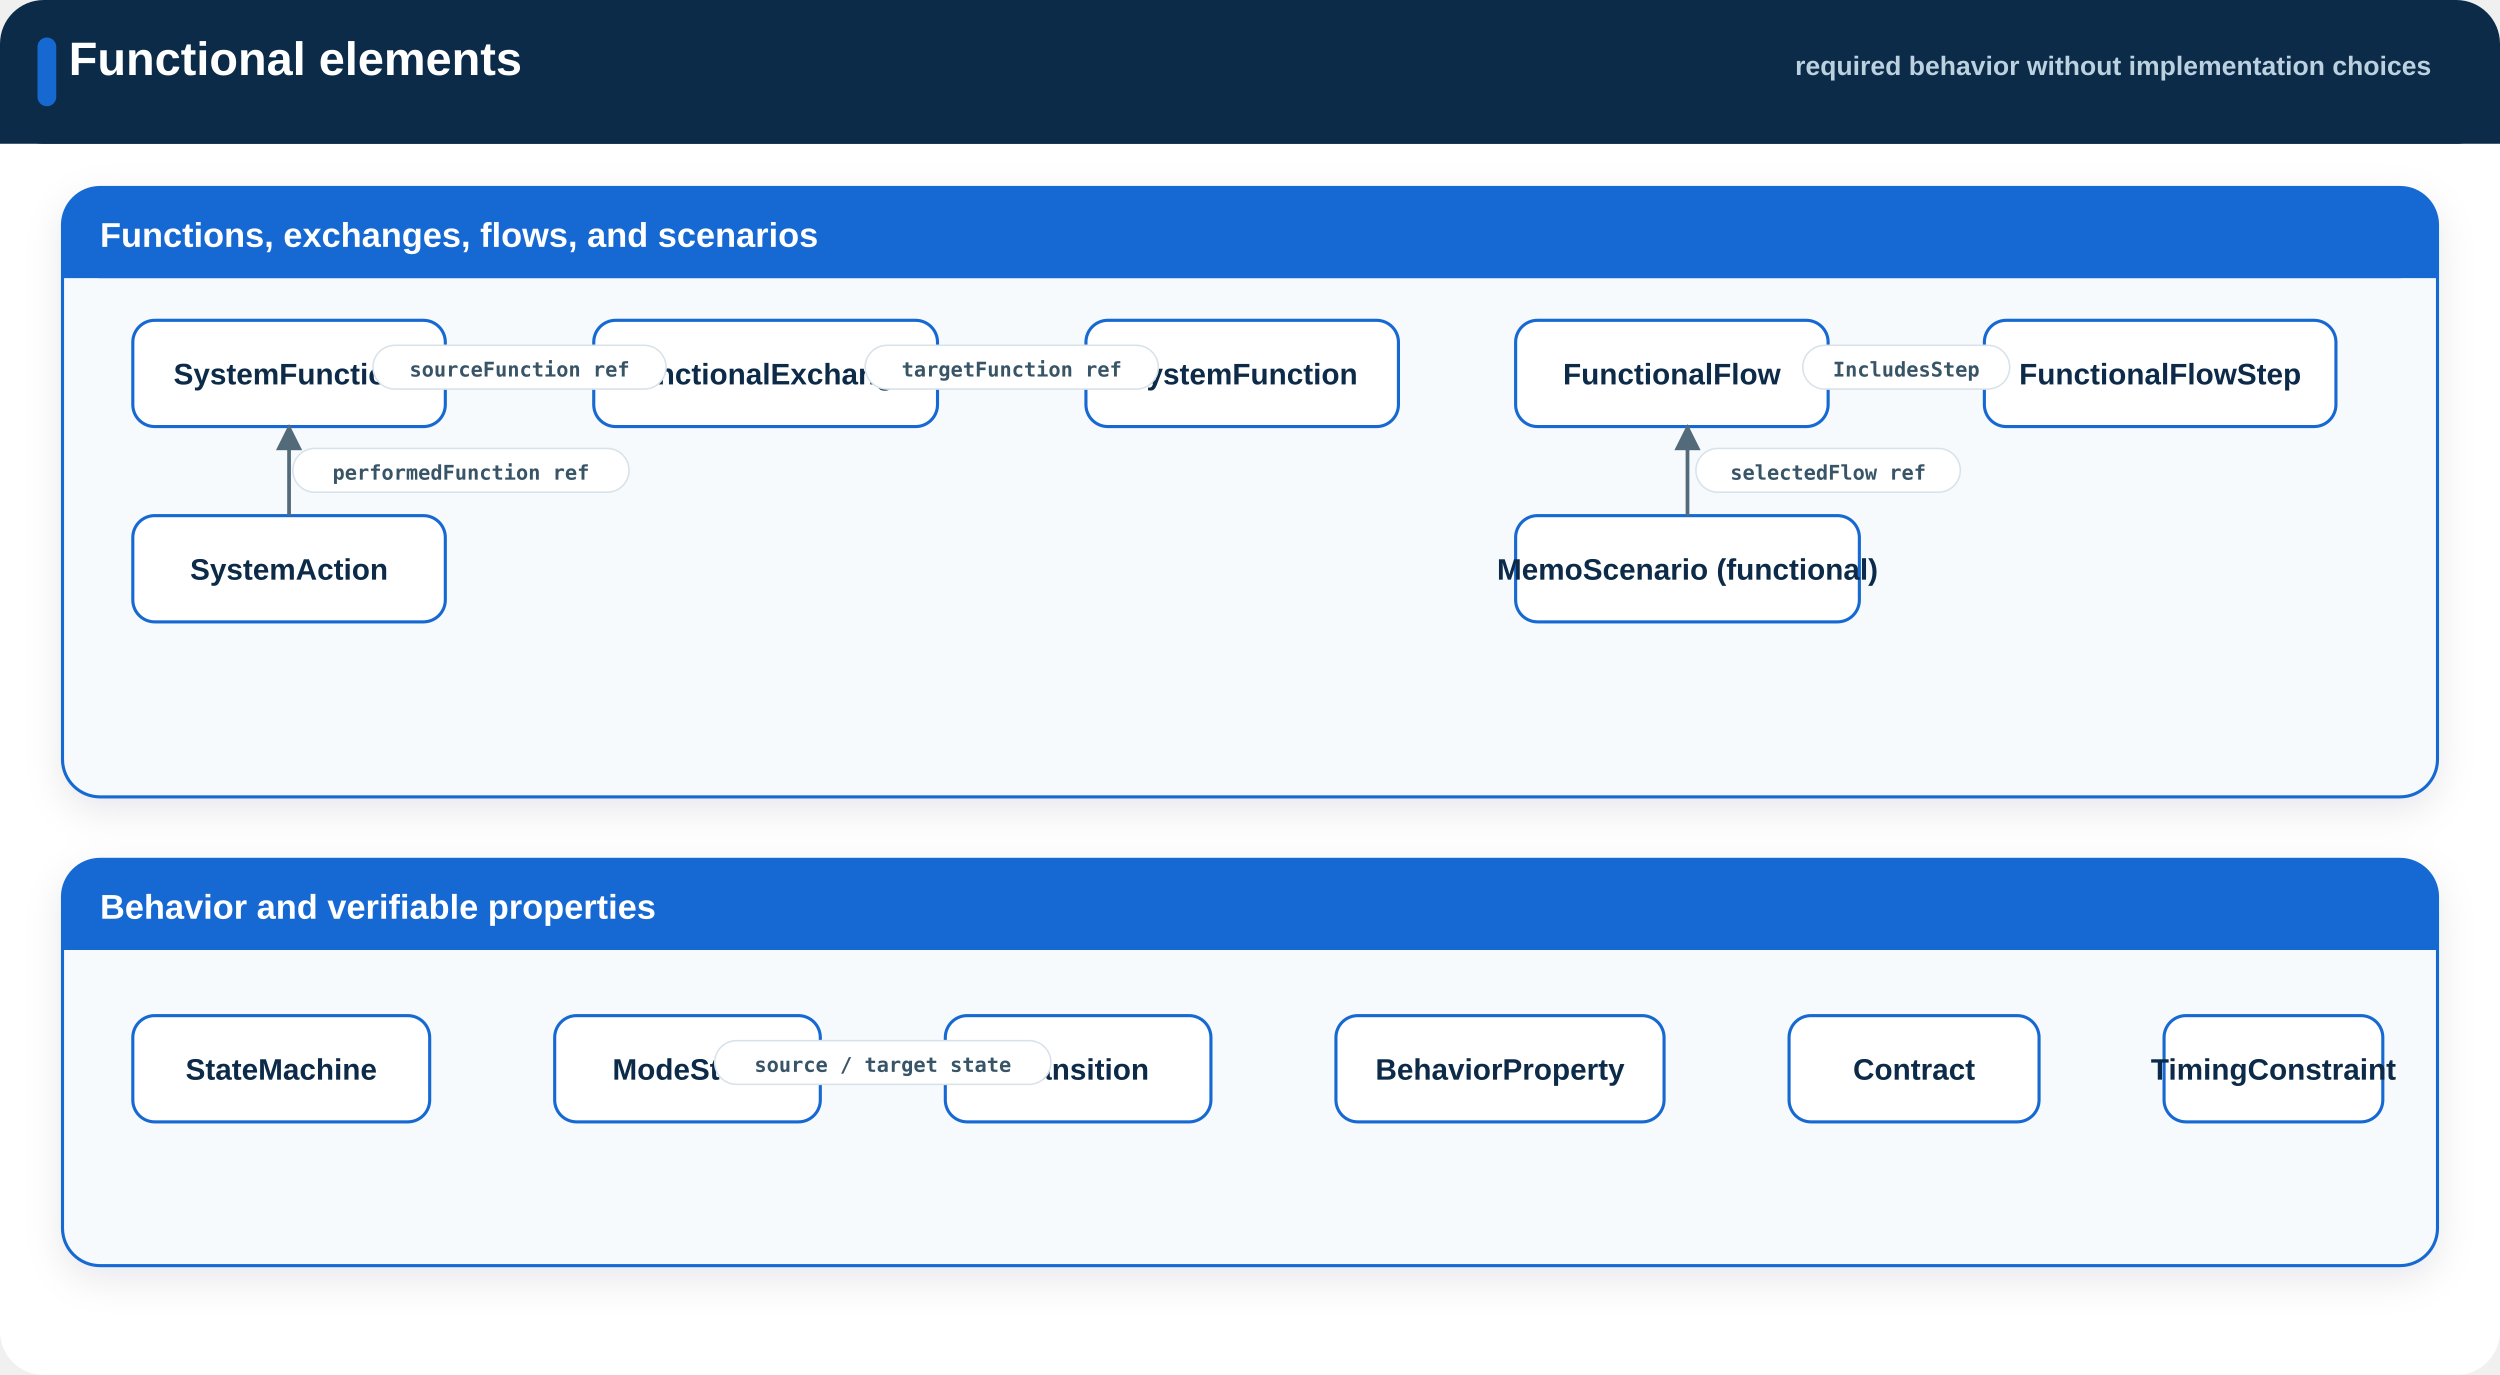
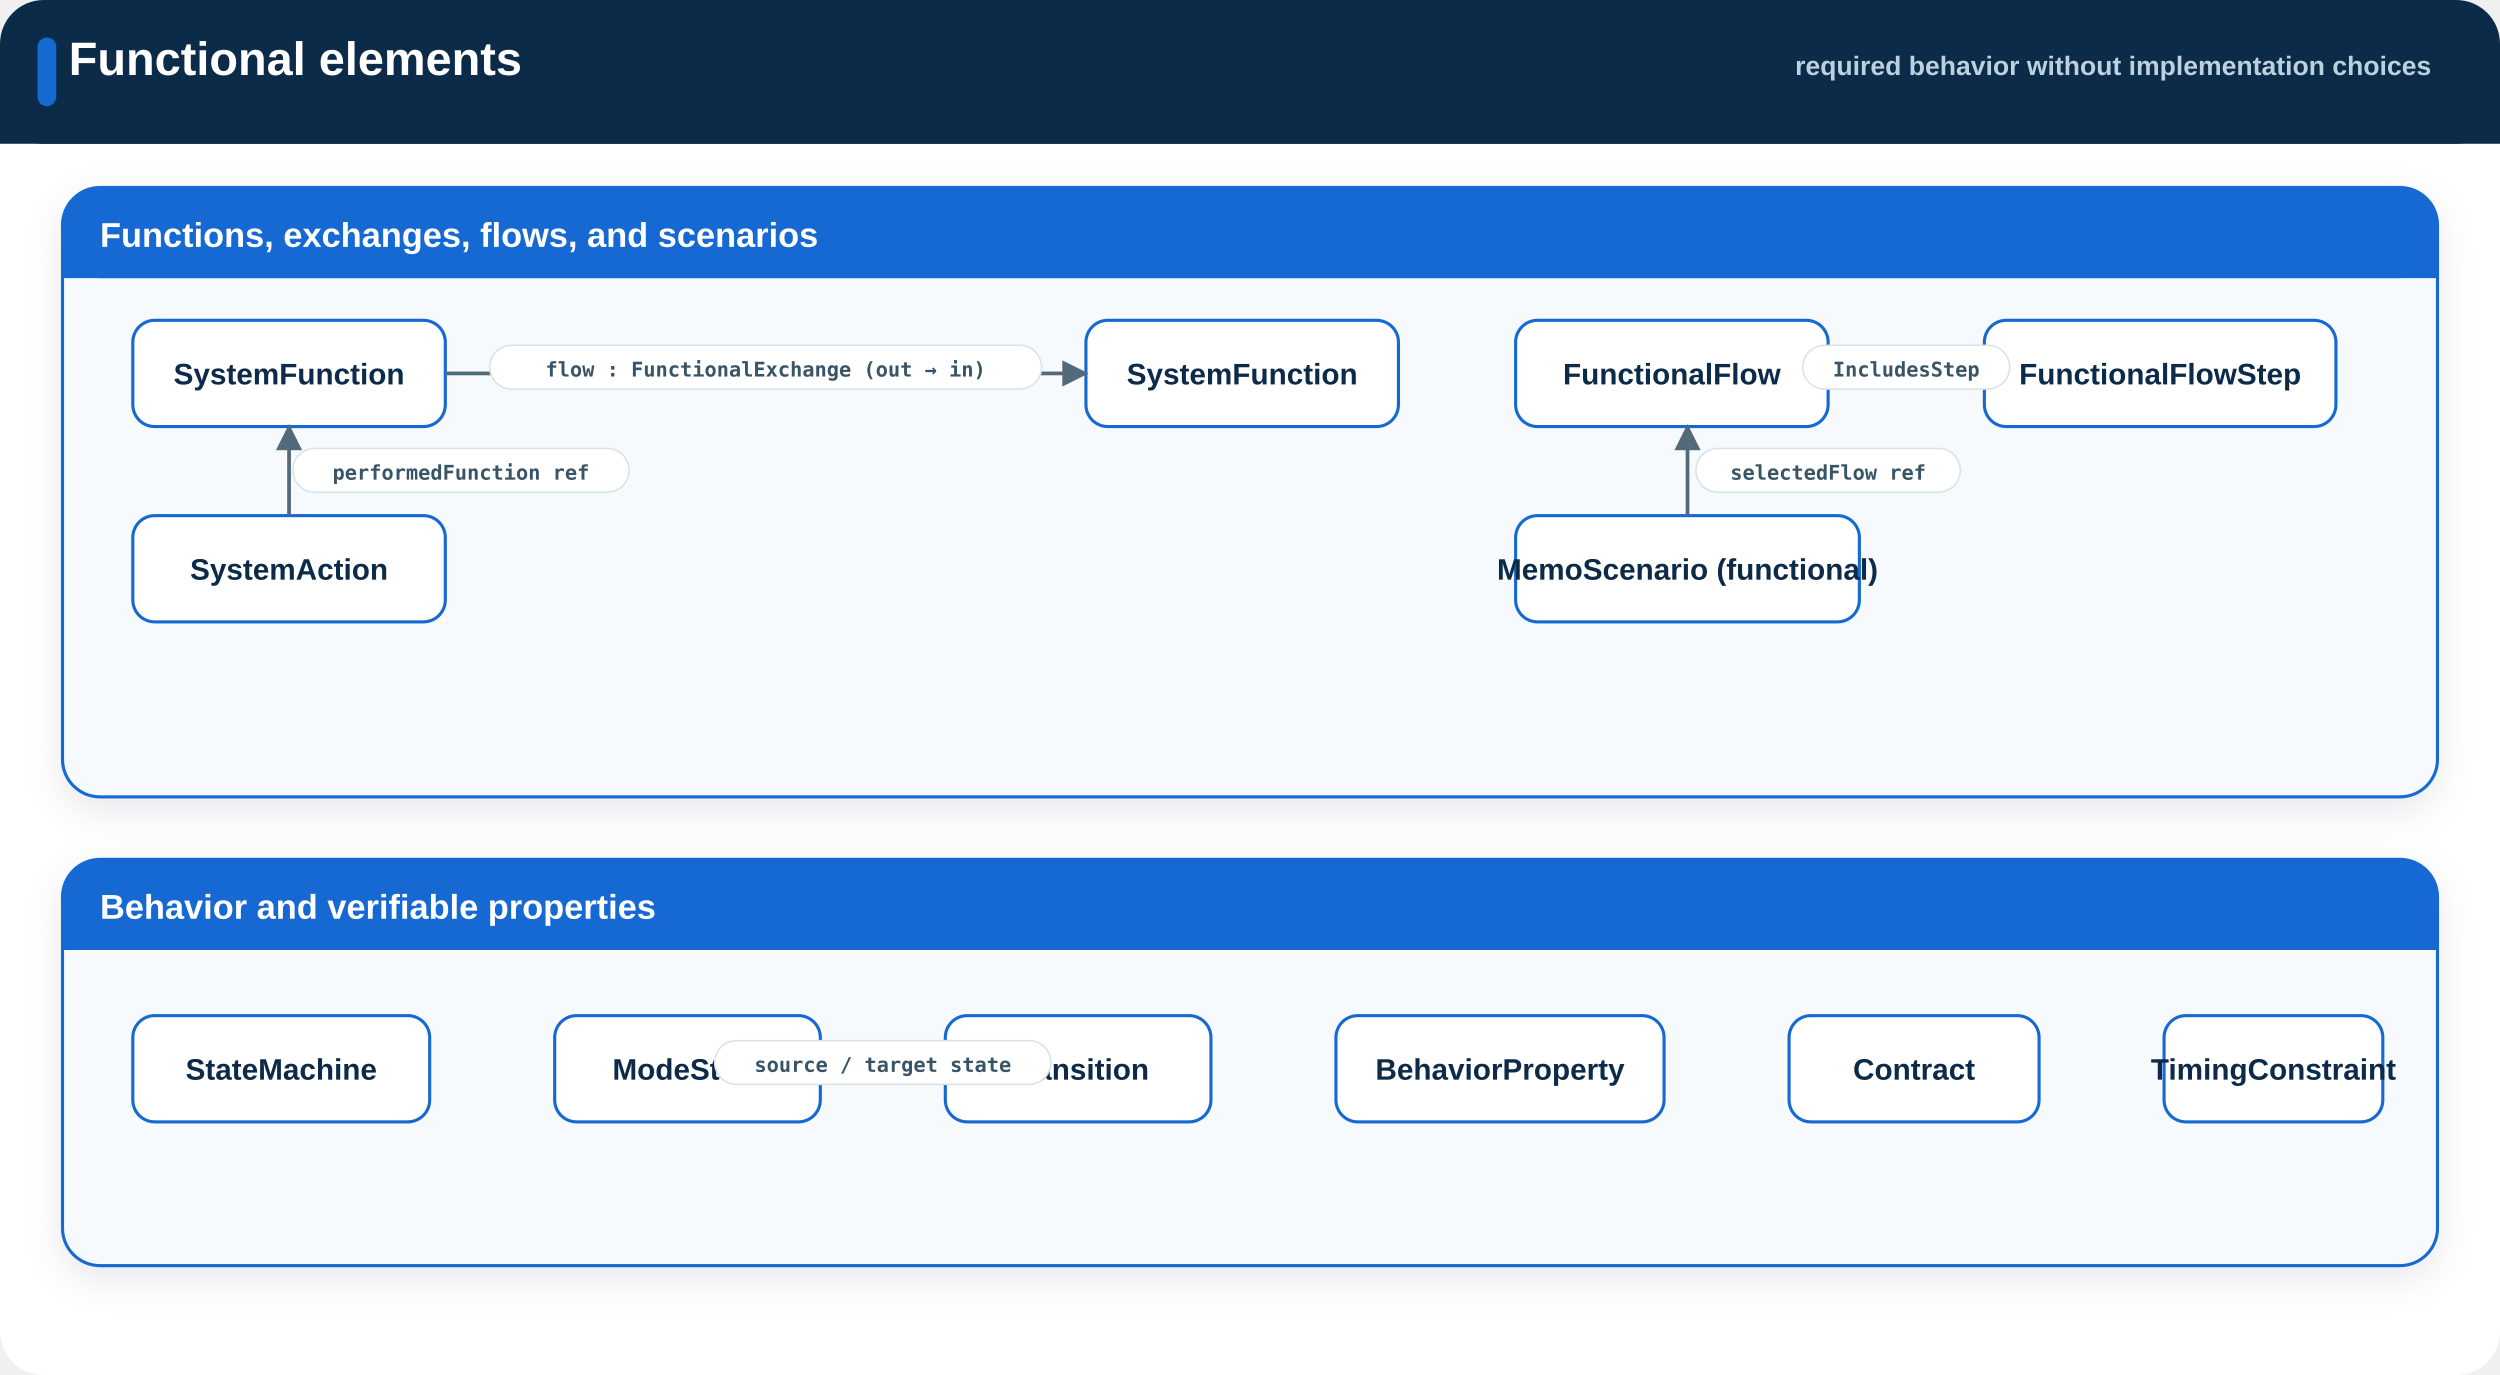
<svg xmlns="http://www.w3.org/2000/svg" width="1600" height="880" viewBox="0 0 1600 880" role="img" aria-labelledby="title desc">
  <defs>
    <marker id="arrow" viewBox="0 0 10 10" refX="9" refY="5" markerWidth="7" markerHeight="7" orient="auto-start-reverse">
      <path d="M 0 0 L 10 5 L 0 10 z" fill="#536b7a" />
    </marker>
    <filter id="shadow" x="-10%" y="-10%" width="120%" height="130%">
      <feDropShadow dx="0" dy="8" stdDeviation="12" flood-color="#0b2b49" flood-opacity=".09" />
    </filter>
  </defs>
  <rect width="1600" height="880" rx="28" fill="#ffffff" />
  <rect x="0" y="0" width="1600" height="92" rx="28" fill="#0b2b49" />
  <rect x="0" y="64" width="1600" height="28" fill="#0b2b49" />
  <text x="44" y="48" text-anchor="start" font-family="Nunito, Arial, sans-serif" font-size="30" font-weight="900" fill="#ffffff">
    <tspan x="44" dy="0">Functional elements</tspan>
  </text>
  <text x="1556" y="48" text-anchor="end" font-family="Nunito, Arial, sans-serif" font-size="17" font-weight="650" fill="#bcd1df">
    <tspan x="1556" dy="0">required behavior without implementation choices</tspan>
  </text>
  <g filter="url(#shadow)">
    <rect x="40" y="120" width="1520" height="390" rx="24" fill="#f7fafc" stroke="#1769d2" stroke-width="2" />
    <rect x="40" y="120" width="1520" height="58" rx="24" fill="#1769d2" />
    <rect x="40" y="154" width="1520" height="24" fill="#1769d2" />
    <text x="64" y="158" text-anchor="start" font-family="Nunito, Arial, sans-serif" font-size="22" font-weight="850" fill="#ffffff">
      <tspan x="64" dy="0">Functions, exchanges, flows, and scenarios</tspan>
    </text>
    <rect x="85" y="205" width="200" height="68" rx="14" fill="#ffffff" stroke="#1769d2" stroke-width="2" />
    <text x="185" y="246" text-anchor="middle" font-family="Nunito, Arial, sans-serif" font-size="19" font-weight="750" fill="#0b2b49">
      <tspan x="185" dy="0">SystemFunction</tspan>
    </text>
-     <rect x="380" y="205" width="220" height="68" rx="14" fill="#ffffff" stroke="#1769d2" stroke-width="2" />
-     <text x="490" y="246" text-anchor="middle" font-family="Nunito, Arial, sans-serif" font-size="19" font-weight="750" fill="#0b2b49">
-       <tspan x="490" dy="0">FunctionalExchange</tspan>
-     </text>
    <rect x="695" y="205" width="200" height="68" rx="14" fill="#ffffff" stroke="#1769d2" stroke-width="2" />
    <text x="795" y="246" text-anchor="middle" font-family="Nunito, Arial, sans-serif" font-size="19" font-weight="750" fill="#0b2b49">
      <tspan x="795" dy="0">SystemFunction</tspan>
    </text>
-     <path d="M 285 239 L 380 239" fill="none" stroke="#536b7a" stroke-width="2.4" marker-end="url(#arrow)" />
-     <rect x="238.7" y="221" width="187.6" height="28" rx="14" fill="#ffffff" stroke="#d8e2e9" />
-     <text x="332.5" y="241" text-anchor="middle" font-family="JetBrains Mono, monospace" font-size="13" font-weight="650" fill="#395467">sourceFunction ref</text>
-     <path d="M 600 239 L 695 239" fill="none" stroke="#536b7a" stroke-width="2.4" marker-end="url(#arrow)" />
-     <rect x="553.7" y="221" width="187.6" height="28" rx="14" fill="#ffffff" stroke="#d8e2e9" />
-     <text x="647.5" y="241" text-anchor="middle" font-family="JetBrains Mono, monospace" font-size="13" font-weight="650" fill="#395467">targetFunction ref</text>
+     <path d="M 285 239 L 695 239" fill="none" stroke="#536b7a" stroke-width="2.4" marker-end="url(#arrow)" />
+     <rect x="313.4" y="221" width="353.2" height="28" rx="14" fill="#ffffff" stroke="#d8e2e9" />
+     <text x="490" y="241" text-anchor="middle" font-family="JetBrains Mono, monospace" font-size="13" font-weight="650" fill="#395467">flow : FunctionalExchange (out → in)</text>
    <rect x="85" y="330" width="200" height="68" rx="14" fill="#ffffff" stroke="#1769d2" stroke-width="2" />
    <text x="185" y="371" text-anchor="middle" font-family="Nunito, Arial, sans-serif" font-size="19" font-weight="750" fill="#0b2b49">
      <tspan x="185" dy="0">SystemAction</tspan>
    </text>
    <path d="M 185 330 L 185 273" fill="none" stroke="#536b7a" stroke-width="2.4" marker-end="url(#arrow)" />
    <rect x="187.4" y="287" width="215.2" height="28" rx="14" fill="#ffffff" stroke="#d8e2e9" />
    <text x="295" y="307" text-anchor="middle" font-family="JetBrains Mono, monospace" font-size="13" font-weight="650" fill="#395467">performedFunction ref</text>
    <rect x="970" y="205" width="200" height="68" rx="14" fill="#ffffff" stroke="#1769d2" stroke-width="2" />
    <text x="1070" y="246" text-anchor="middle" font-family="Nunito, Arial, sans-serif" font-size="19" font-weight="750" fill="#0b2b49">
      <tspan x="1070" dy="0">FunctionalFlow</tspan>
    </text>
    <rect x="1270" y="205" width="225" height="68" rx="14" fill="#ffffff" stroke="#1769d2" stroke-width="2" />
    <text x="1382.5" y="246" text-anchor="middle" font-family="Nunito, Arial, sans-serif" font-size="19" font-weight="750" fill="#0b2b49">
      <tspan x="1382.5" dy="0">FunctionalFlowStep</tspan>
    </text>
    <path d="M 1170 239 L 1270 239" fill="none" stroke="#536b7a" stroke-width="2.4" marker-end="url(#arrow)" />
    <rect x="1153.8" y="221" width="132.4" height="28" rx="14" fill="#ffffff" stroke="#d8e2e9" />
    <text x="1220" y="241" text-anchor="middle" font-family="JetBrains Mono, monospace" font-size="13" font-weight="650" fill="#395467">IncludesStep</text>
    <rect x="970" y="330" width="220" height="68" rx="14" fill="#ffffff" stroke="#1769d2" stroke-width="2" />
    <text x="1080" y="371" text-anchor="middle" font-family="Nunito, Arial, sans-serif" font-size="19" font-weight="750" fill="#0b2b49">
      <tspan x="1080" dy="0">MemoScenario (functional)</tspan>
    </text>
    <path d="M 1080 330 L 1080 273" fill="none" stroke="#536b7a" stroke-width="2.4" marker-end="url(#arrow)" />
    <rect x="1085.4" y="287" width="169.2" height="28" rx="14" fill="#ffffff" stroke="#d8e2e9" />
    <text x="1170" y="307" text-anchor="middle" font-family="JetBrains Mono, monospace" font-size="13" font-weight="650" fill="#395467">selectedFlow ref</text>
    <rect x="40" y="550" width="1520" height="260" rx="24" fill="#f7fafc" stroke="#1769d2" stroke-width="2" />
    <rect x="40" y="550" width="1520" height="58" rx="24" fill="#1769d2" />
    <rect x="40" y="584" width="1520" height="24" fill="#1769d2" />
    <text x="64" y="588" text-anchor="start" font-family="Nunito, Arial, sans-serif" font-size="22" font-weight="850" fill="#ffffff">
      <tspan x="64" dy="0">Behavior and verifiable properties</tspan>
    </text>
    <rect x="85" y="650" width="190" height="68" rx="14" fill="#ffffff" stroke="#1769d2" stroke-width="2" />
    <text x="180" y="691" text-anchor="middle" font-family="Nunito, Arial, sans-serif" font-size="19" font-weight="750" fill="#0b2b49">
      <tspan x="180" dy="0">StateMachine</tspan>
    </text>
    <rect x="355" y="650" width="170" height="68" rx="14" fill="#ffffff" stroke="#1769d2" stroke-width="2" />
    <text x="440" y="691" text-anchor="middle" font-family="Nunito, Arial, sans-serif" font-size="19" font-weight="750" fill="#0b2b49">
      <tspan x="440" dy="0">ModeState</tspan>
    </text>
    <rect x="605" y="650" width="170" height="68" rx="14" fill="#ffffff" stroke="#1769d2" stroke-width="2" />
    <text x="690" y="691" text-anchor="middle" font-family="Nunito, Arial, sans-serif" font-size="19" font-weight="750" fill="#0b2b49">
      <tspan x="690" dy="0">Transition</tspan>
    </text>
    <rect x="855" y="650" width="210" height="68" rx="14" fill="#ffffff" stroke="#1769d2" stroke-width="2" />
    <text x="960" y="691" text-anchor="middle" font-family="Nunito, Arial, sans-serif" font-size="19" font-weight="750" fill="#0b2b49">
      <tspan x="960" dy="0">BehaviorProperty</tspan>
    </text>
    <rect x="1145" y="650" width="160" height="68" rx="14" fill="#ffffff" stroke="#1769d2" stroke-width="2" />
    <text x="1225" y="691" text-anchor="middle" font-family="Nunito, Arial, sans-serif" font-size="19" font-weight="750" fill="#0b2b49">
      <tspan x="1225" dy="0">Contract</tspan>
    </text>
    <rect x="1385" y="650" width="140" height="68" rx="14" fill="#ffffff" stroke="#1769d2" stroke-width="2" />
    <text x="1455" y="691" text-anchor="middle" font-family="Nunito, Arial, sans-serif" font-size="19" font-weight="750" fill="#0b2b49">
      <tspan x="1455" dy="0">TimingConstraint</tspan>
    </text>
    <path d="M 525 684 L 605 684" fill="none" stroke="#536b7a" stroke-width="2.4" marker-end="url(#arrow)" />
    <rect x="457.4" y="666" width="215.2" height="28" rx="14" fill="#ffffff" stroke="#d8e2e9" />
    <text x="565" y="686" text-anchor="middle" font-family="JetBrains Mono, monospace" font-size="13" font-weight="650" fill="#395467">source / target state</text>
  </g>
  <rect x="24" y="24" width="12" height="44" rx="6" fill="#1769d2" />
</svg>
